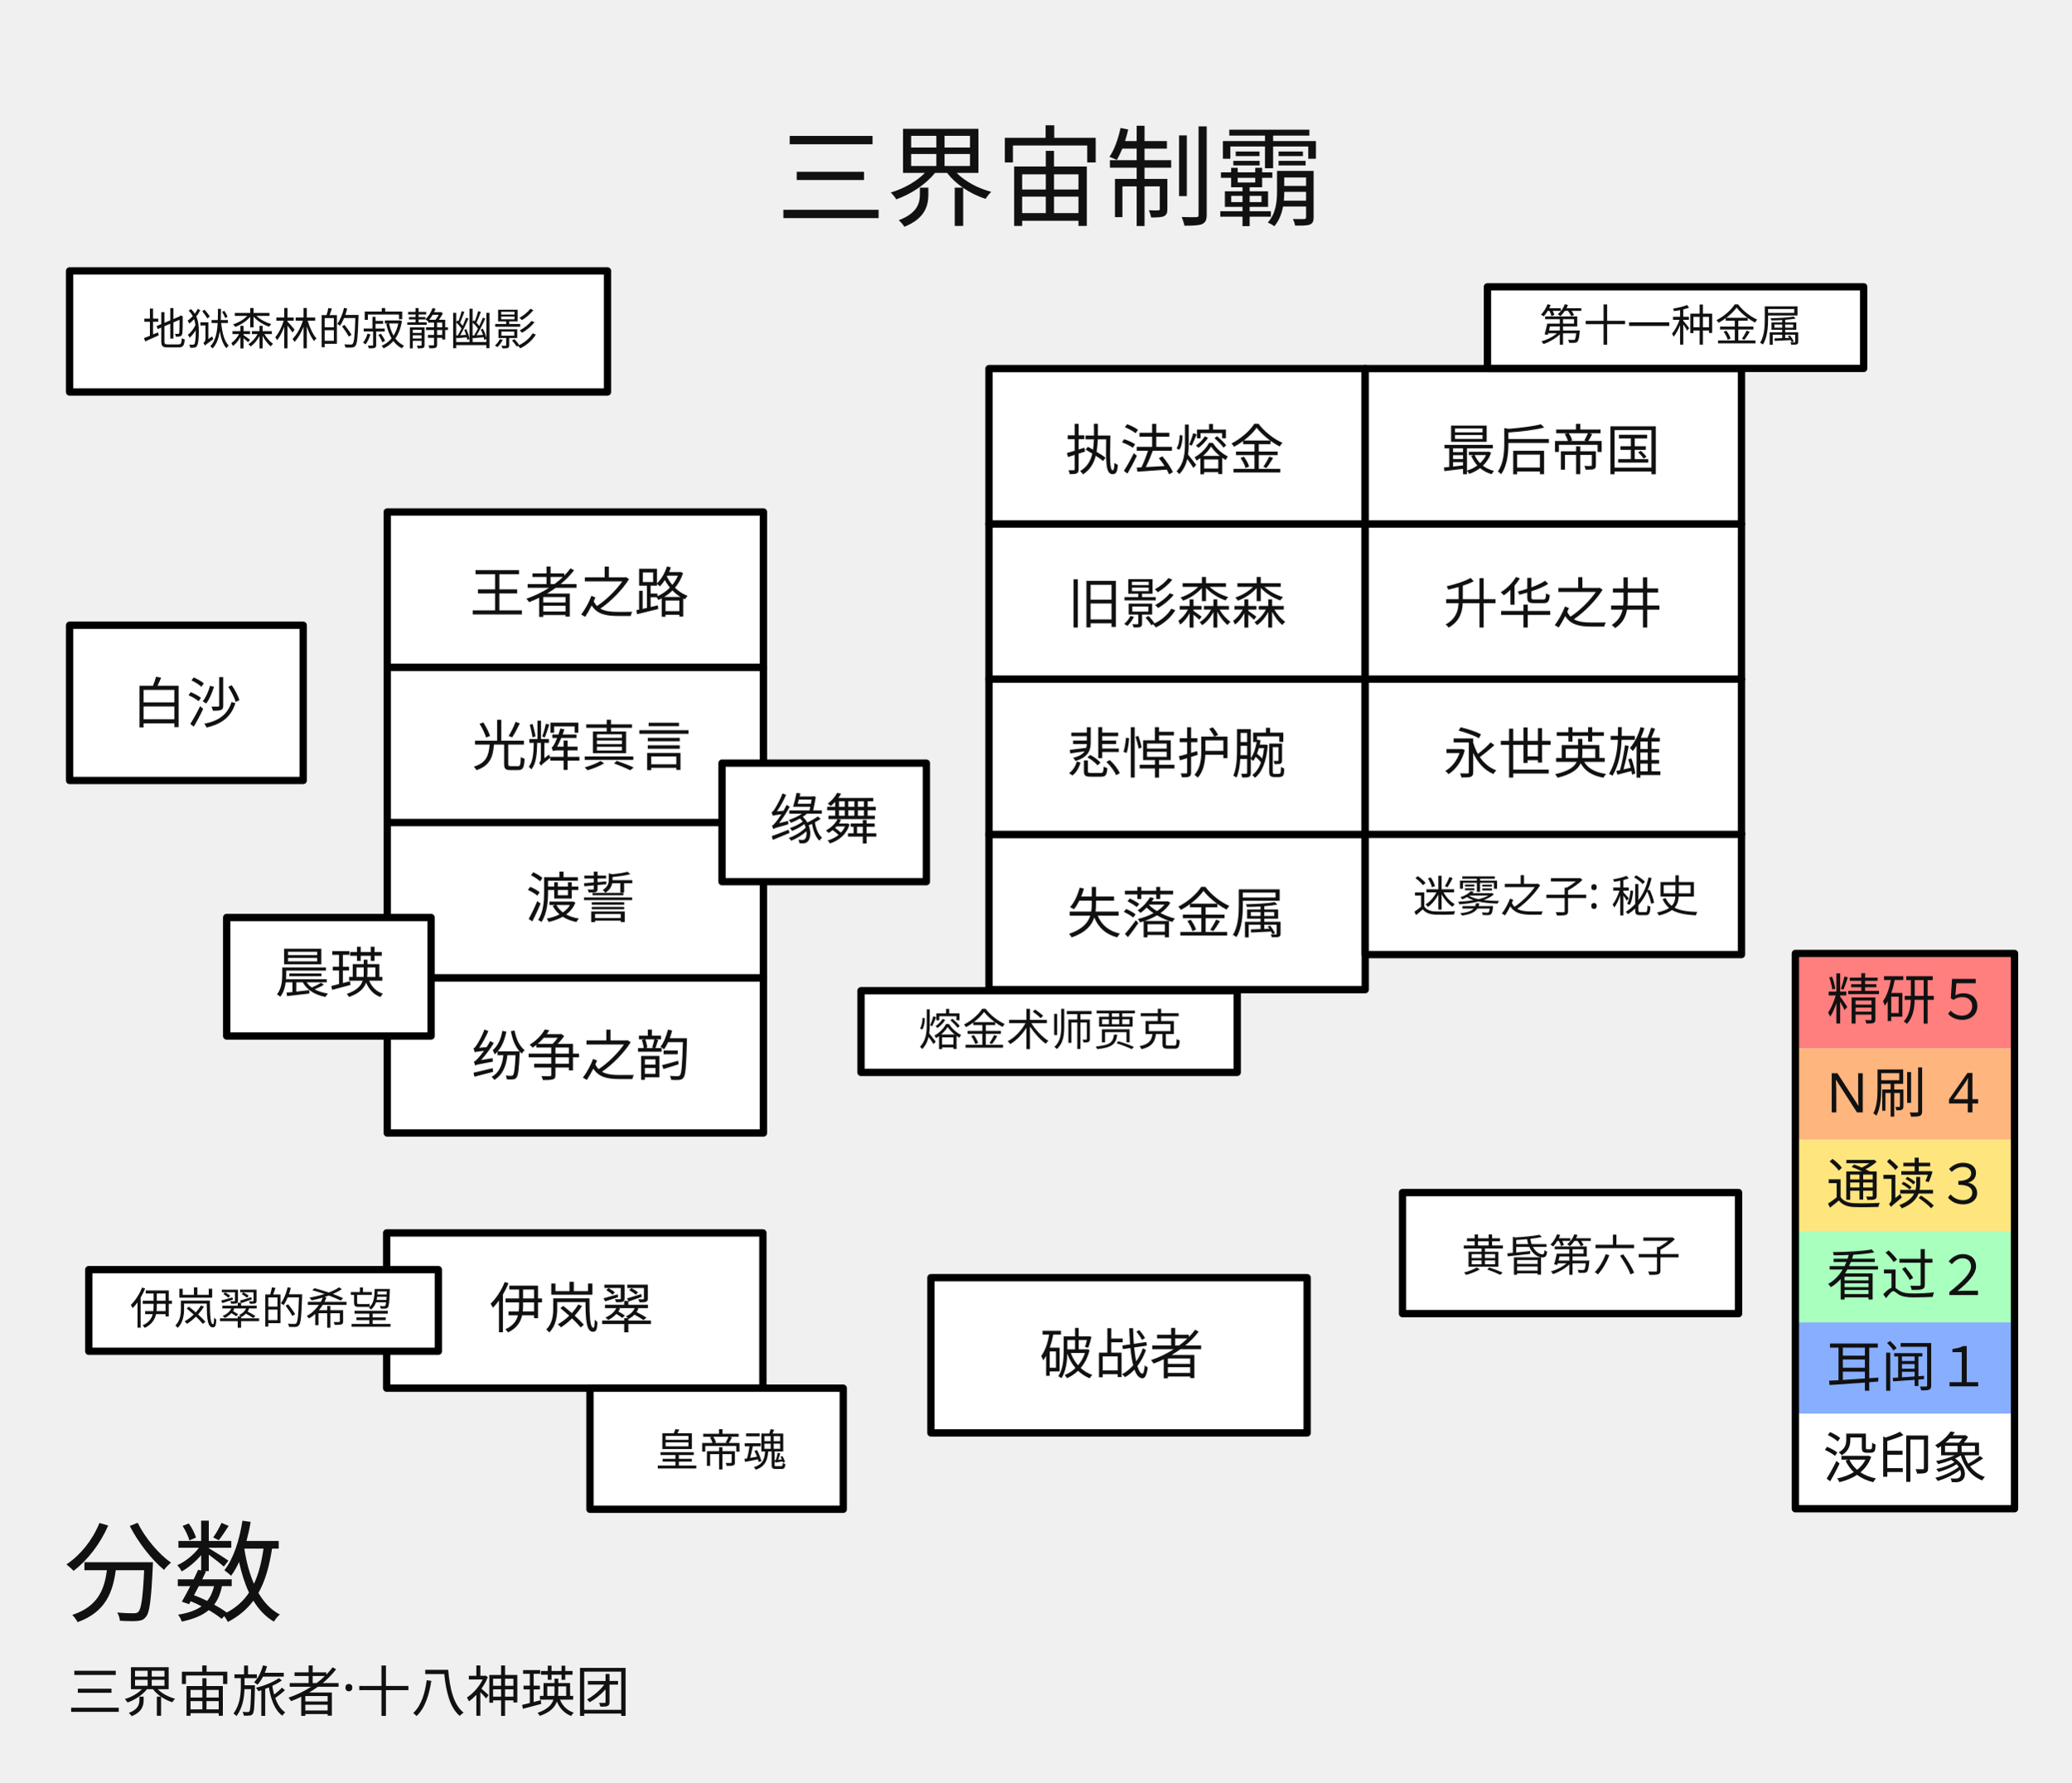
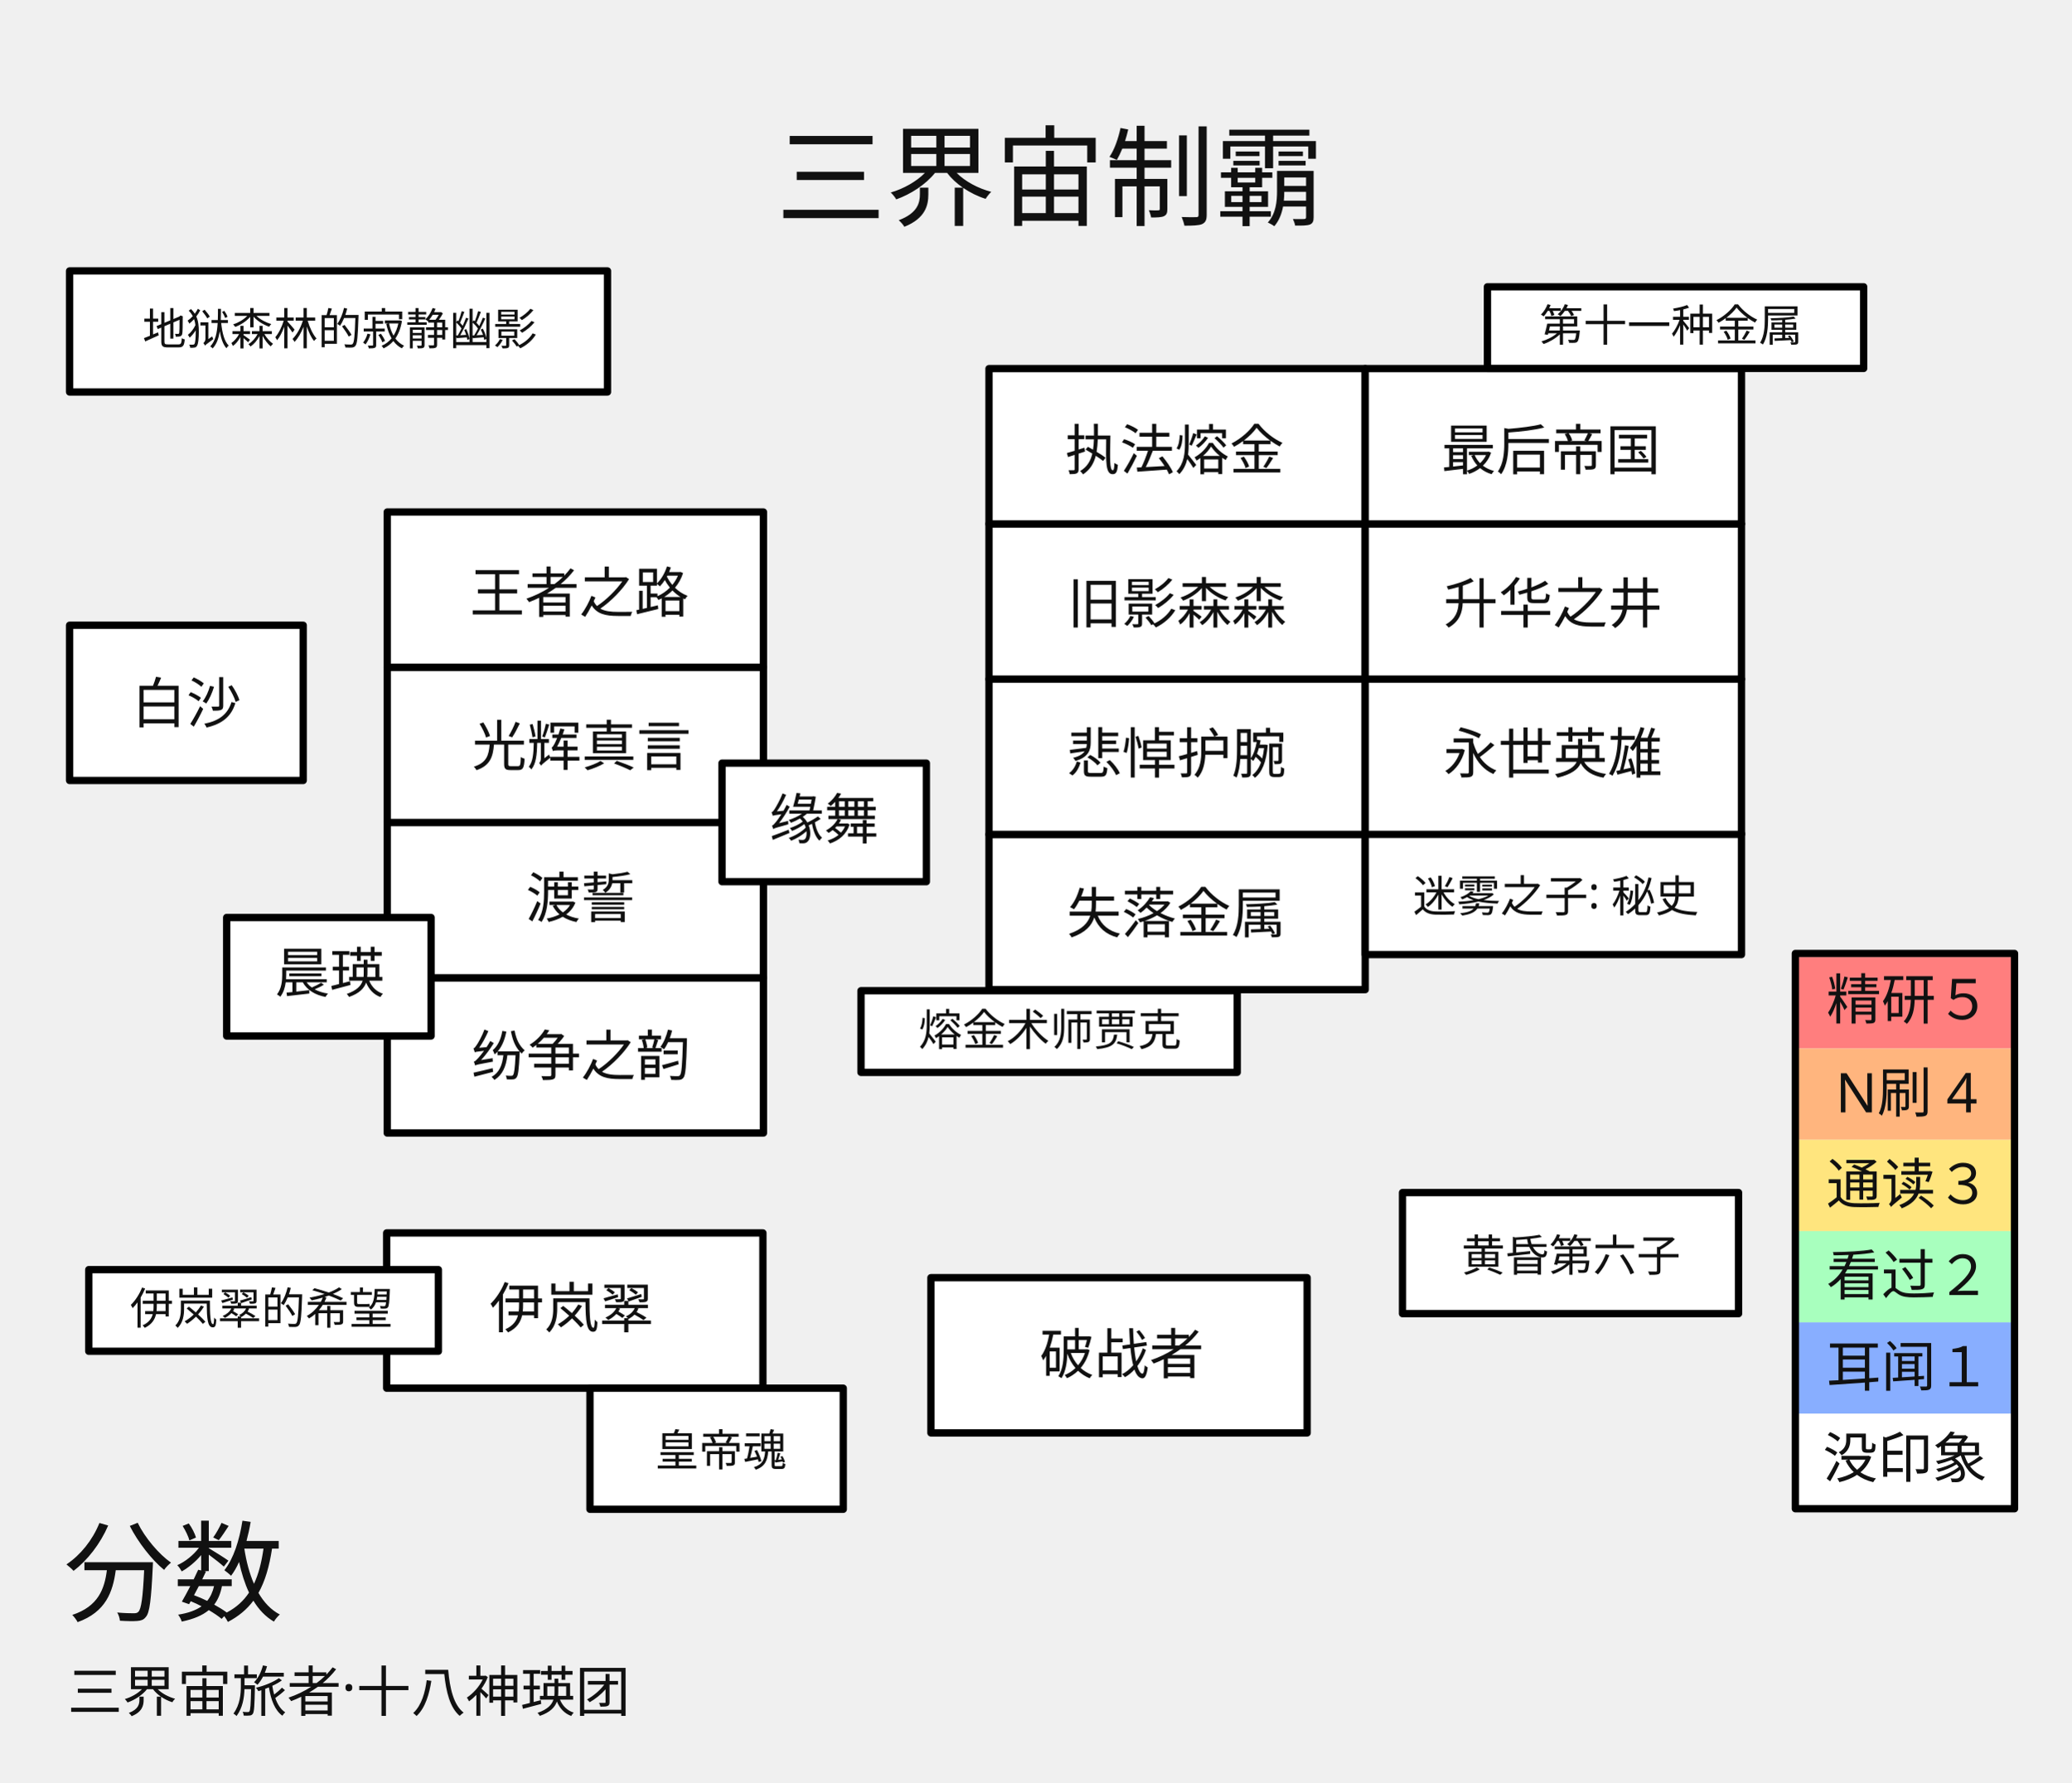
<svg xmlns="http://www.w3.org/2000/svg" version="1.1" id="图层_1" x="0px" y="0px" viewBox="0 0 1134 976" style="enable-background:new 0 0 1134 976;" xml:space="preserve">
  <style type="text/css">
	.st0{fill:#111111;}
	.st1{font-family:'Tensentype-JiaLiDaYuanJ';}
	.st2{font-size:60px;}
	.st3{display:none;}
	
		.st4{display:inline;fill-rule:evenodd;clip-rule:evenodd;fill:#FFFFFF;stroke:#000000;stroke-width:4;stroke-linecap:round;stroke-linejoin:round;}
	.st5{display:inline;fill:#111111;}
	.st6{font-size:30px;}
	.st7{font-size:24px;}
	.st8{fill:#FF7E7E;}
	.st9{fill:#FFB57E;}
	.st10{fill:#FFE57E;}
	.st11{fill:#A8FFBE;}
	.st12{fill:#88AEFF;}
	.st13{fill:#FFFFFF;}
	.st14{fill:none;stroke:#000000;stroke-width:4;stroke-linecap:round;stroke-linejoin:round;}
	.st15{enable-background:new    ;}
	.st16{letter-spacing:2;}
	.st17{letter-spacing:3;}
	
		.st18{fill-rule:evenodd;clip-rule:evenodd;fill:#FFFFFF;stroke:#000000;stroke-width:4;stroke-linecap:round;stroke-linejoin:round;}
</style>
  <g id="中国制霸">
    <text id="标题" transform="matrix(1 0 0 1 425 119)" class="st0 st1 st2">三界宙制霸</text>
    <g id="地区" class="st3">
      <path id="黑龙江" class="st4" d="M1100,33v158H894V33H1100z" />
      <path id="甘肃" class="st4" d="M585,191v371H351V191H585z" />
      <path id="吉林" class="st4" d="M894,191v85h206v-85H894z" />
      <path id="内蒙古" class="st4" d="M894,33H738v158H499v227h227l168-108V33z" />
      <path id="山东" class="st4" d="M779,446v92h139v-92H779z" />
      <path id="河北" class="st4" d="M861,310H726v180h117v-95h18V310z" />
      <path id="北京" class="st4" d="M763,336h80v52h-80V336z" />
      <path id="天津" class="st4" d="M763,388h80v43h-80V388z" />
      <path id="西藏" class="st4" d="M389,770H35V466h354V770z" />
      <path id="新疆" class="st4" d="M35,466V87h316v379H35z" />
      <path id="河南" class="st4" d="M779,490H654v117h125V490z" />
      <path id="安徽" class="st4" d="M852,538h-73v138h73V538z" />
      <path id="山西" class="st4" d="M654,418v108h72V418H654z" />
      <path id="湖北" class="st4" d="M779,688v-81H654v81H779z" />
      <path id="青海" class="st4" d="M442,626V395H228v231H442z" />
      <path id="辽宁" class="st4" d="M861,276v119h154V276H861z" />
      <path id="广东" class="st4" d="M823,788H679v81h144V788z" />
      <path id="江苏" class="st4" d="M899,538v87h-62v-87H899z" />
      <path id="江西" class="st4" d="M852,806V676H749v130H852z" />
      <path id="浙江" class="st4" d="M852,625l74,1v107h-74V625z" />
      <path id="福建" class="st4" d="M823,733v107h73V733H823z" />
      <path id="上海" class="st4" d="M882,602h72v47h-72V602z" />
      <path id="陕西" class="st4" d="M585,653h69V418h-69V653z" />
      <path id="湖南" class="st4" d="M654,688h95v100h-95V688z" />
      <path id="广西" class="st4" d="M679,788H537v81h142V788z" />
      <path id="香港" class="st4" d="M758,856h42v33h-42V856z" />
      <path id="澳门" class="st4" d="M701,856h45v33h-45V856z" />
      <path id="贵州" class="st4" d="M654,709H537v79h117V709z" />
      <path id="重庆" class="st4" d="M565,653h89v56h-89V653z" />
      <path id="四川" class="st4" d="M565,737v-84h20v-91H389v175H565z" />
      <path id="云南" class="st4" d="M537,737H389v115h148V737z" />
      <path id="宁夏" class="st4" d="M585,418h-86v96h86V418z" />
      <path id="台湾" class="st4" d="M918,788h45v87h-45V788z" />
      <path id="海南" class="st4" d="M615,897h78v46h-78V897z" />
    </g>
    <g id="地名" class="st3">
      <text transform="matrix(1 0 0 1 659 266)" class="st5 st1 st6">内蒙古</text>
      <text transform="matrix(1 0 0 1 951 123)" class="st5 st1 st6">黑龙江</text>
      <text transform="matrix(1 0 0 1 966 242)" class="st5 st1 st6">吉林</text>
      <text transform="matrix(1 0 0 1 906 347)" class="st5 st1 st6">辽宁</text>
      <text transform="matrix(1 0 0 1 773 371)" class="st5 st1 st6">北京</text>
      <text transform="matrix(1 0 0 1 773 419)" class="st5 st1 st6">天津</text>
      <text transform="matrix(1 0 0 1 751 469)" class="st5 st1 st6">河北</text>
      <text transform="matrix(1 0 0 1 861 488)" class="st5 st1 st6">山</text>
      <text transform="matrix(1 0 0 1 861 518)" class="st5 st1 st6">东</text>
      <text transform="matrix(1 0 0 1 685 579)" class="st5 st1 st6">河南</text>
      <text transform="matrix(1 0 0 1 684 658)" class="st5 st1 st6">湖北</text>
      <text transform="matrix(1 0 0 1 684 733)" class="st5 st1 st6">湖</text>
      <text transform="matrix(1 0 0 1 684 763)" class="st5 st1 st6">南</text>
      <text transform="matrix(1 0 0 1 846 575)" class="st5 st1 st6">江</text>
      <text transform="matrix(1 0 0 1 846 605)" class="st5 st1 st6">苏</text>
      <text transform="matrix(1 0 0 1 888 635)" class="st5 st1 st6">上海</text>
      <text transform="matrix(1 0 0 1 872 685)" class="st5 st1 st6">浙</text>
      <text transform="matrix(1 0 0 1 872 715)" class="st5 st1 st6">江</text>
      <text transform="matrix(1 0 0 1 844 783)" class="st5 st1 st6">福</text>
      <text transform="matrix(1 0 0 1 844 813)" class="st5 st1 st6">建</text>
      <text transform="matrix(1 0 0 1 925 826)" class="st5 st1 st6">台</text>
      <text transform="matrix(1 0 0 1 925 856)" class="st5 st1 st6">湾</text>
      <text transform="matrix(1 0 0 1 625 930)" class="st5 st1 st6">海南</text>
      <text transform="matrix(1 0 0 1 721 842)" class="st5 st1 st6">广东</text>
      <text transform="matrix(1 0 0 1 772 736)" class="st5 st1 st6">江</text>
      <text transform="matrix(1 0 0 1 772 766)" class="st5 st1 st6">西</text>
      <text transform="matrix(1 0 0 1 793 603)" class="st5 st1 st6">安</text>
      <text transform="matrix(1 0 0 1 793 633)" class="st5 st1 st6">徽</text>
      <text transform="matrix(1 0 0 1 674 466)" class="st5 st1 st6">山</text>
      <text transform="matrix(1 0 0 1 674 496)" class="st5 st1 st6">西</text>
      <text transform="matrix(1 0 0 1 604 536)" class="st5 st1 st6">陕</text>
      <text transform="matrix(1 0 0 1 604 566)" class="st5 st1 st6">西</text>
      <text transform="matrix(1 0 0 1 527 460)" class="st5 st1 st6">宁</text>
      <text transform="matrix(1 0 0 1 527 490)" class="st5 st1 st6">夏</text>
      <text transform="matrix(1 0 0 1 411 304)" class="st5 st1 st6">甘</text>
      <text transform="matrix(1 0 0 1 411 334)" class="st5 st1 st6">肃</text>
      <text transform="matrix(1 0 0 1 301 520)" class="st5 st1 st6">青海</text>
      <text transform="matrix(1 0 0 1 453 660)" class="st5 st1 st6">四川</text>
      <text transform="matrix(1 0 0 1 432 805)" class="st5 st1 st6">云南</text>
      <text transform="matrix(1 0 0 1 579 839)" class="st5 st1 st6">广西</text>
      <text transform="matrix(1 0 0 1 566 759)" class="st5 st1 st6">贵州</text>
      <text transform="matrix(1 0 0 1 579 691)" class="st5 st1 st6">重庆</text>
      <text transform="matrix(1 0 0 1 104 639)" class="st5 st1 st6">西藏</text>
      <text transform="matrix(1 0 0 1 163 288)" class="st5 st1 st6">新疆</text>
      <text transform="matrix(1 0 0 1 767 880)" class="st5 st1 st7">港</text>
      <text transform="matrix(1 0 0 1 711 880)" class="st5 st1 st7">澳</text>
    </g>
    <a>
      <text transform="matrix(1 0 0 1 37 937)" class="st0 st1 st6">三界宙旅者·十八神瑛团</text>
    </a>
    <text id="分数" transform="matrix(1 0 0 1 35 883)" class="st0 st1 st2">分数</text>
    <g id="等级">
      <path class="st8" d="M983,524h120v50H983V524z" />
      <path class="st9" d="M983,574h120v50H983V574z" />
      <path class="st10" d="M983,624h120v50H983V624z" />
      <path class="st11" d="M983,674h120v50H983V674z" />
      <path class="st12" d="M983,724h120v50H983V724z" />
      <path class="st13" d="M983,774h120v50H983V774z" />
      <path class="st14" d="M983,522h120v304H983V522z" />
      <text transform="matrix(1 0 0 1 1000 558)" class="st0 st1 st6">精研５</text>
-       <text transform="matrix(1 0 0 1 1000 609)" class="st15">
-         <tspan x="0" y="0" class="st0 st1 st6 st16">N刷 </tspan>
-         <tspan x="66.5" y="0" class="st0 st1 st6 st17">4</tspan>
-       </text>
+       <text transform="matrix(1 0 0 1 1005 609)" class="st0 st1 st6">N刷 4</text>
      <text transform="matrix(1 0 0 1 1000 659)" class="st0 st1 st6">通读３</text>
      <text transform="matrix(1 0 0 1 1000 709)" class="st0 st1 st6">看过２</text>
      <text transform="matrix(1 0 0 1 1000 759)" class="st0 st1 st6">耳闻１</text>
      <text transform="matrix(1 0 0 1 998 809)" class="st0 st1 st6">没印象</text>
    </g>
  </g>
  <g id="三界宙制霸">
    <g id="框架">
      <g id="迷雾之子_00000103958381127574617540000003356863867247338660_">
        <g id="迷雾之子时代2">
          <path id="贾克" class="st18" d="M471.4,542.4v44.7h206v-44.7H471.4z" />
          <path id="失落金属" class="st18" d="M541.5,456.8v85h206v-85H541.5z" />
          <path id="悲悼护腕" class="st18" d="M541.5,371.8v85h206v-85H541.5z" />
          <path id="旧影森森_00000144334773069669796050000011551227489534898847_" class="st18" d="M541.5,286.8v85h206v-85H541.5z" />
          <path id="执法镕金_00000137107835846056715050000014138451810035720863_" class="st18" d="M541.5,201.8v85h206v-85      L541.5,201.8L541.5,201.8z" />
        </g>
        <g id="迷雾之子时代1">
          <path id="秘史_00000113313863420130636440000014701312611463116982_" class="st18" d="M747.5,456.3v66.3h206v-66.3H747.5z" />
          <path id="永世英雄_00000020394068133647844080000004280284570544380339_" class="st18" d="M747.5,371.8v85h206v-85H747.5z" />
          <path id="升华之井_00000163758417625782698260000000470695271691590793_" class="st18" d="M747.5,286.8v85h206v-85H747.5z" />
          <path id="最后帝国_00000168815709318237820460000016315051851406726051_" class="st18" d="M747.5,201.8v85h206v-85      L747.5,201.8L747.5,201.8z" />
          <path id="第十一种金属_00000160891975677478179740000010160644339448222392_" class="st18" d="M814.4,157v44.7h206V157      H814.4z" />
        </g>
      </g>
      <g id="飓光志">
        <path id="纷争之韵" class="st18" d="M212,535.3v85h206v-85H212z" />
        <path id="渡誓" class="st18" d="M212,450.3v85h206v-85H212z" />
        <path id="光辉真言" class="st18" d="M212,365.3v85h206v-85H212z" />
        <path id="王者之路" class="st18" d="M212,280.3v85h206v-85H212z" />
        <path id="晨瑛" class="st18" d="M124.1,502.3v64.9H236v-64.9L124.1,502.3L124.1,502.3z" />
        <path id="缘舞" class="st18" d="M395.3,417.8v64.9h111.9v-64.9H395.3z" />
      </g>
      <path id="地狱森林" class="st18" d="M38.1,148.3v66.3h294.5v-66.3H38.1z" />
      <path id="黄昏第六子" class="st18" d="M767.9,652.9v66.3h184v-66.3H767.9z" />
      <path id="白沙" class="st18" d="M38.1,342.3v85H166v-85H38.1z" />
      <path id="破战者" class="st18" d="M509.7,699.5v85h206v-85H509.7z" />
      <g id="伊岚翠_00000089546853448055160630000012223998480341564080_">
        <path id="伊岚翠" class="st18" d="M211.7,675v85h206v-85H211.7z" />
        <path id="伊岚翠的希望" class="st18" d="M48.6,695.1v44.7H240v-44.7H48.6z" />
        <path id="皇帝魂" class="st18" d="M323,760v66.3h138.7V760H323z" />
      </g>
    </g>
    <g id="文字">
      <g id="迷雾之子">
        <g id="迷雾之子时代2_00000163756282003595992030000012431025551420208526_">
          <text transform="matrix(1 0 0 1 502.8993 572.4503)" class="st0 st1 st7">熔金术师贾克</text>
          <text id="失落金属_00000106842819519134668600000001503964259338055587_" transform="matrix(1 0 0 1 584.0635 510.7705)" class="st0 st1 st6">失落金属</text>
          <text id="悲悼护腕_00000122718211341291308210000017214979949400358798_" transform="matrix(1 0 0 1 584.3121 423.3042)" class="st0 st1 st6">悲悼护腕</text>
          <text id="旧影森森" transform="matrix(1 0 0 1 584.3127 341.142)" class="st0 st1 st6">旧影森森</text>
          <text transform="matrix(1 0 0 1 583.1552 257.2237)" class="st0 st1 st6">执法熔金</text>
        </g>
        <g id="迷雾之子时代1_00000152261877762924196520000001280718509167884173_">
          <text transform="matrix(1 0 0 1 773.551 499.2676)" class="st0 st1 st7">迷雾之子: 秘史</text>
          <text id="永世英雄_00000119836817898409693870000010201861873008946078_" transform="matrix(1 0 0 1 790.312 423.3042)" class="st0 st1 st6">永世英雄</text>
          <text id="升华之井_00000098917211713650819500000008626530121451590819_" transform="matrix(1 0 0 1 790.3127 341.142)" class="st0 st1 st6">升华之井</text>
          <text transform="matrix(1 0 0 1 789.1553 257.2237)" class="st0 st1 st6">最后帝国</text>
          <text transform="matrix(1 0 0 1 842.9154 186.8073)" class="st0 st1 st7">第十一种金属</text>
        </g>
      </g>
      <g id="飓光志_00000181054386898557616660000009608068363454870912_">
        <text id="纷争之韵_00000176026959994685435200000007875386778568188544_" transform="matrix(1 0 0 1 258.1679 588.8768)" class="st0 st1 st6">纷争之韵</text>
        <text id="渡誓_00000036209503827109585200000009783159493827912880_" transform="matrix(1 0 0 1 287.8783 502.4105)" class="st0 st1 st6">渡誓</text>
        <text id="光辉真言_00000146487512991710488930000000916033383752507021_" transform="matrix(1 0 0 1 258.4172 419.2483)" class="st0 st1 st6">光辉真言</text>
        <text transform="matrix(1 0 0 1 257.2596 335.33)" class="st0 st1 st6">王者之路</text>
        <text id="晨瑛_00000101095938708560107180000004901007195458921645_" transform="matrix(1 0 0 1 150.5794 543.3971)" class="st0 st1 st6">晨瑛</text>
        <text id="缘舞_00000035530404708997175270000006045801383100853678_" transform="matrix(1 0 0 1 421.1864 459.337)" class="st0 st1 st6">缘舞</text>
      </g>
      <text id="地狱森林_00000179616194441694276050000001879554260769426107_" transform="matrix(1 0 0 1 78.0015 188.8073)" class="st0 st1 st7">地狱森林的寂静幽影</text>
      <text id="黄昏第六子_00000072275382986727818010000013205273653994216889_" transform="matrix(1 0 0 1 800.1367 696.0002)" class="st0 st1 st7">黄昏第六子</text>
      <text id="白沙_00000150083948767736760970000006741744210746360747_" transform="matrix(1 0 0 1 72.0547 395.8245)" class="st0 st1 st6">白沙</text>
      <text id="破战者_00000003825247266407704690000017130585159279345588_" transform="matrix(1 0 0 1 569.2501 752.2004)" class="st0 st1 st6">破战者</text>
      <g id="伊岚翠_00000023283428632459477250000009637736109038816156_">
        <text id="伊岚翠_00000024689701979849297680000005366152305768998323_" transform="matrix(1 0 0 1 268.0001 727.0005)" class="st0 st1 st6">伊岚翠</text>
        <text transform="matrix(1 0 0 1 71.1273 725.0005)" class="st0 st1 st7">伊岚翠的希望</text>
        <text id="皇帝魂_00000019666992758888102260000000391338214963382194_" transform="matrix(1 0 0 1 358.6659 802.6237)" class="st0 st1 st7">皇帝魂</text>
      </g>
    </g>
  </g>
</svg>
